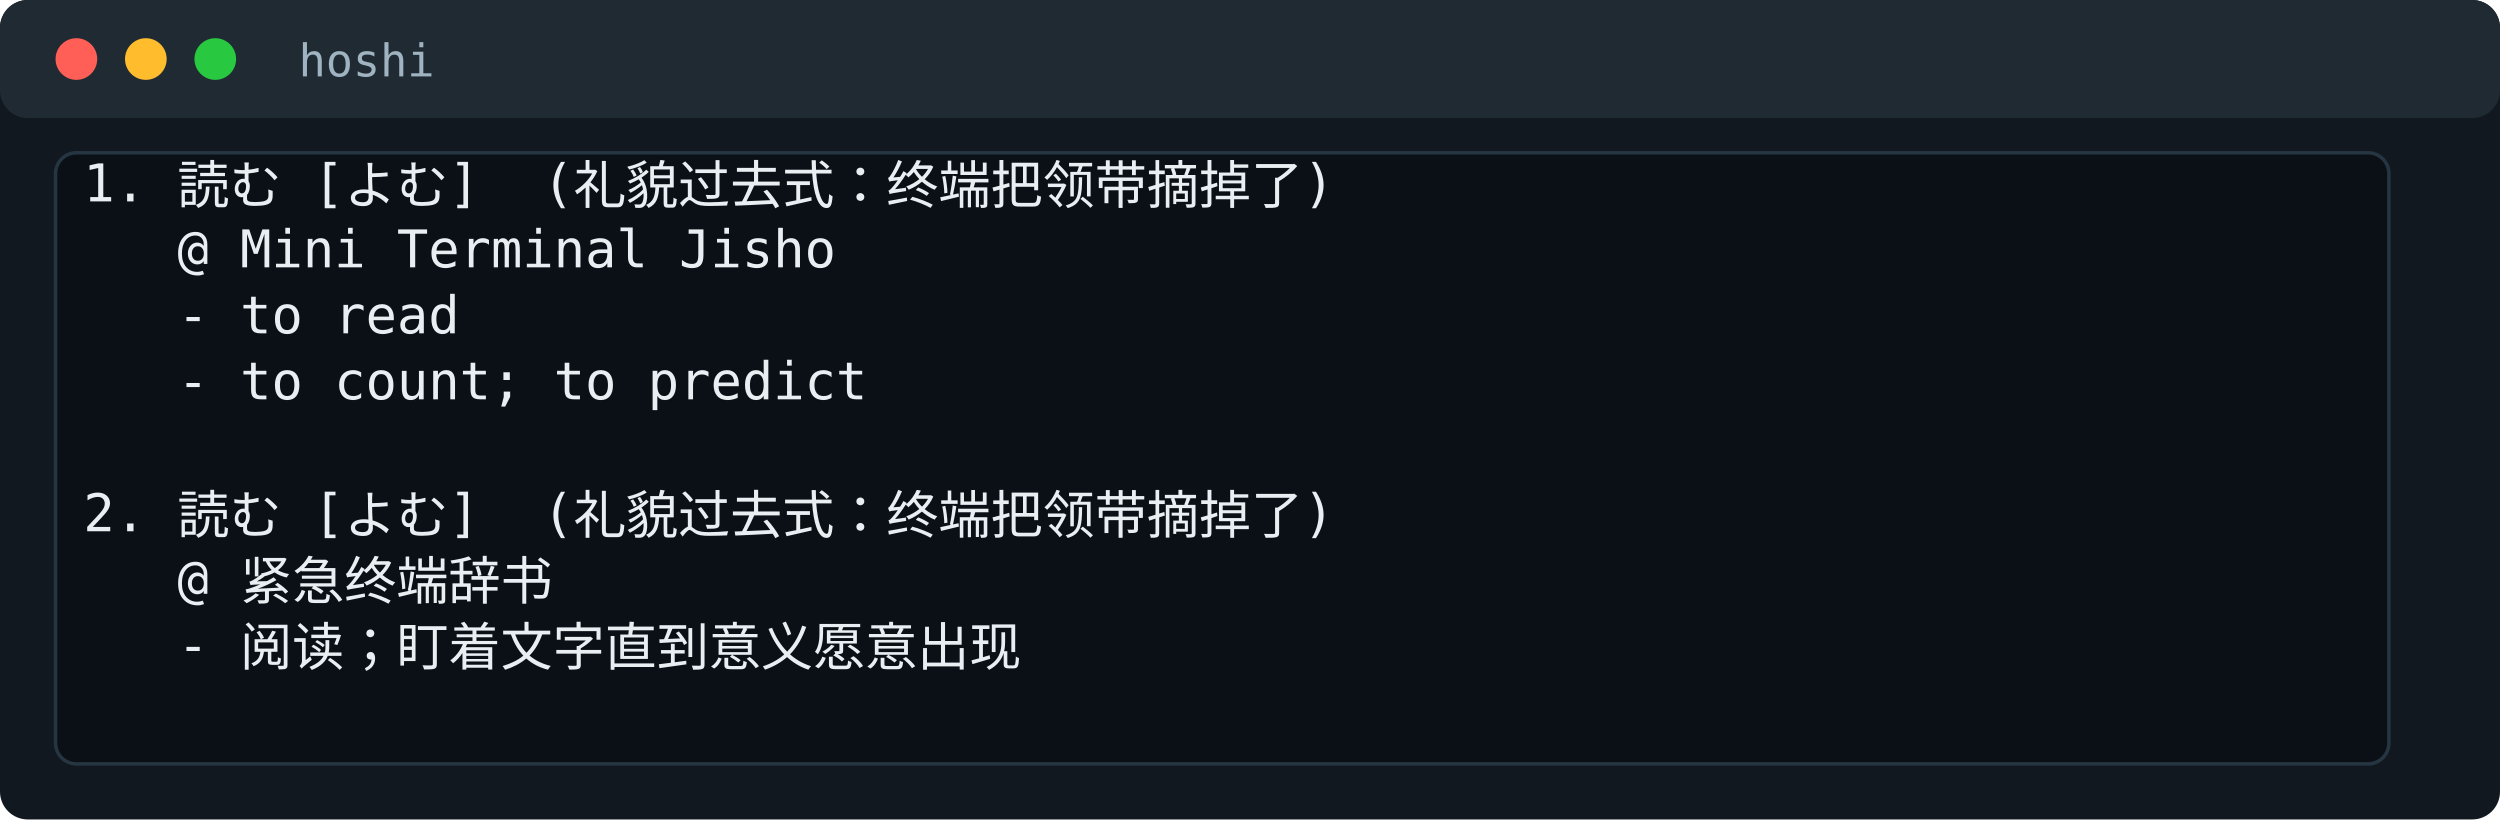
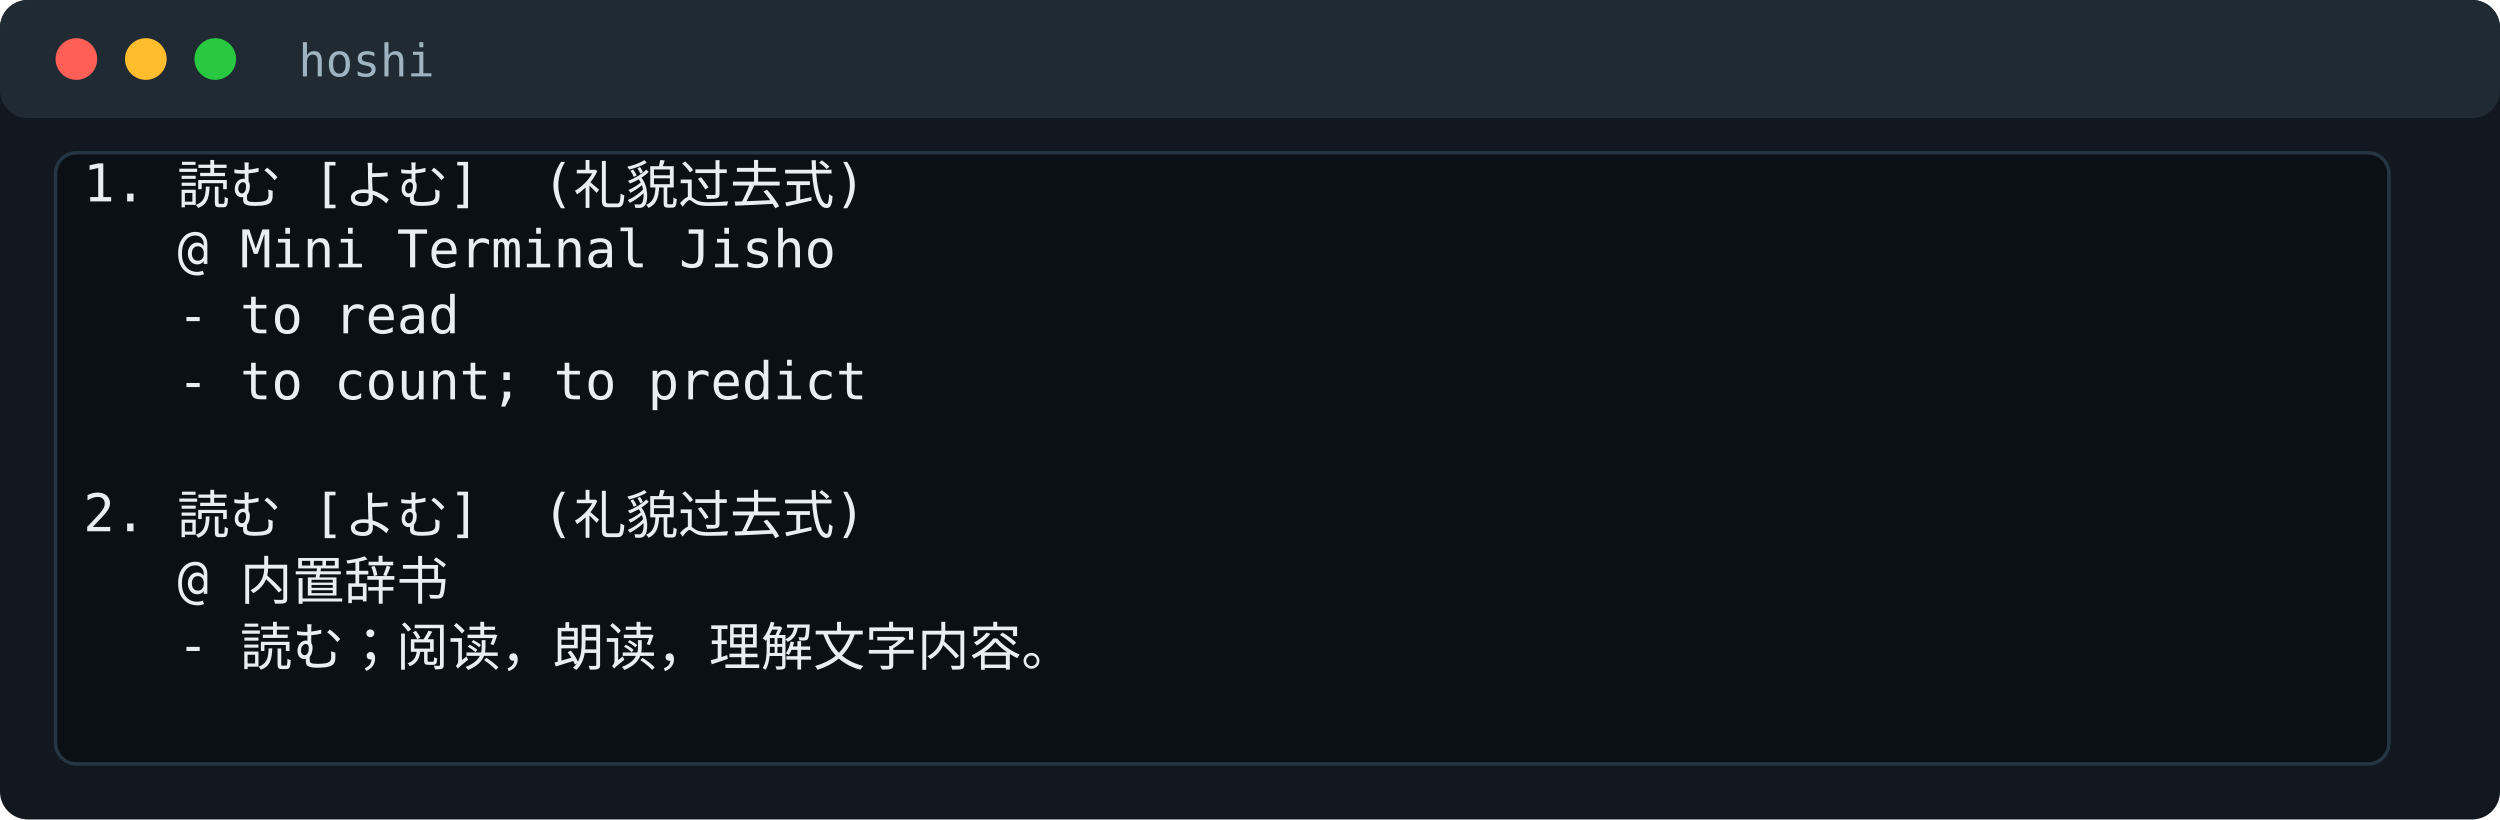
<svg xmlns="http://www.w3.org/2000/svg" width="720" height="236" viewBox="0 0 720 236" role="img" aria-label="Hoshi Reader Terminal screenshot">
  <rect width="720" height="236" rx="8" fill="#111820" />
  <rect x="0" y="0" width="720" height="34" rx="8" fill="#202a33" />
  <circle cx="22" cy="17" r="6" fill="#ff5f57" />
  <circle cx="42" cy="17" r="6" fill="#ffbd2e" />
  <circle cx="62" cy="17" r="6" fill="#28c840" />
  <text x="86" y="22" fill="#9fb4c0" font-family="SFMono-Regular, Menlo, Consolas, monospace" font-size="13">hoshi</text>
  <rect x="16" y="44" width="672" height="176" rx="6" fill="#0b1016" stroke="#263542" />
-   <text x="24" y="58" fill="#e8eef2" font-family="SFMono-Regular, Menlo, Consolas, monospace" font-size="15" xml:space="preserve">1. 読む [よむ]  (礼貌过去式：终端把领带摘掉了)</text>
+   <text x="24" y="58" fill="#e8eef2" font-family="SFMono-Regular, Menlo, Consolas, monospace" font-size="15" xml:space="preserve">1. 読む [よむ]  (礼貌过去式)</text>
  <text x="24" y="77" fill="#e8eef2" font-family="SFMono-Regular, Menlo, Consolas, monospace" font-size="15" xml:space="preserve">   @ Mini Terminal Jisho</text>
  <text x="24" y="96" fill="#e8eef2" font-family="SFMono-Regular, Menlo, Consolas, monospace" font-size="15" xml:space="preserve">   - to read</text>
  <text x="24" y="115" fill="#e8eef2" font-family="SFMono-Regular, Menlo, Consolas, monospace" font-size="15" xml:space="preserve">   - to count; to predict</text>
  <text x="24" y="134" fill="#e8eef2" font-family="SFMono-Regular, Menlo, Consolas, monospace" font-size="15" xml:space="preserve" />
-   <text x="24" y="153" fill="#e8eef2" font-family="SFMono-Regular, Menlo, Consolas, monospace" font-size="15" xml:space="preserve">2. 読む [よむ]  (礼貌过去式：终端把领带摘掉了)</text>
-   <text x="24" y="172" fill="#e8eef2" font-family="SFMono-Regular, Menlo, Consolas, monospace" font-size="15" xml:space="preserve">   @ 紧急终端辞书</text>
-   <text x="24" y="191" fill="#e8eef2" font-family="SFMono-Regular, Menlo, Consolas, monospace" font-size="15" xml:space="preserve">   - 阅读；盯着文字直到意义愿意出现</text>
+   <text x="24" y="153" fill="#e8eef2" font-family="SFMono-Regular, Menlo, Consolas, monospace" font-size="15" xml:space="preserve">2. 読む [よむ]  (礼貌过去式)</text>
+   <text x="24" y="172" fill="#e8eef2" font-family="SFMono-Regular, Menlo, Consolas, monospace" font-size="15" xml:space="preserve">   @ 内置辞书</text>
+   <text x="24" y="191" fill="#e8eef2" font-family="SFMono-Regular, Menlo, Consolas, monospace" font-size="15" xml:space="preserve">   - 読む；阅读，朗读，理解文字内容。</text>
</svg>
